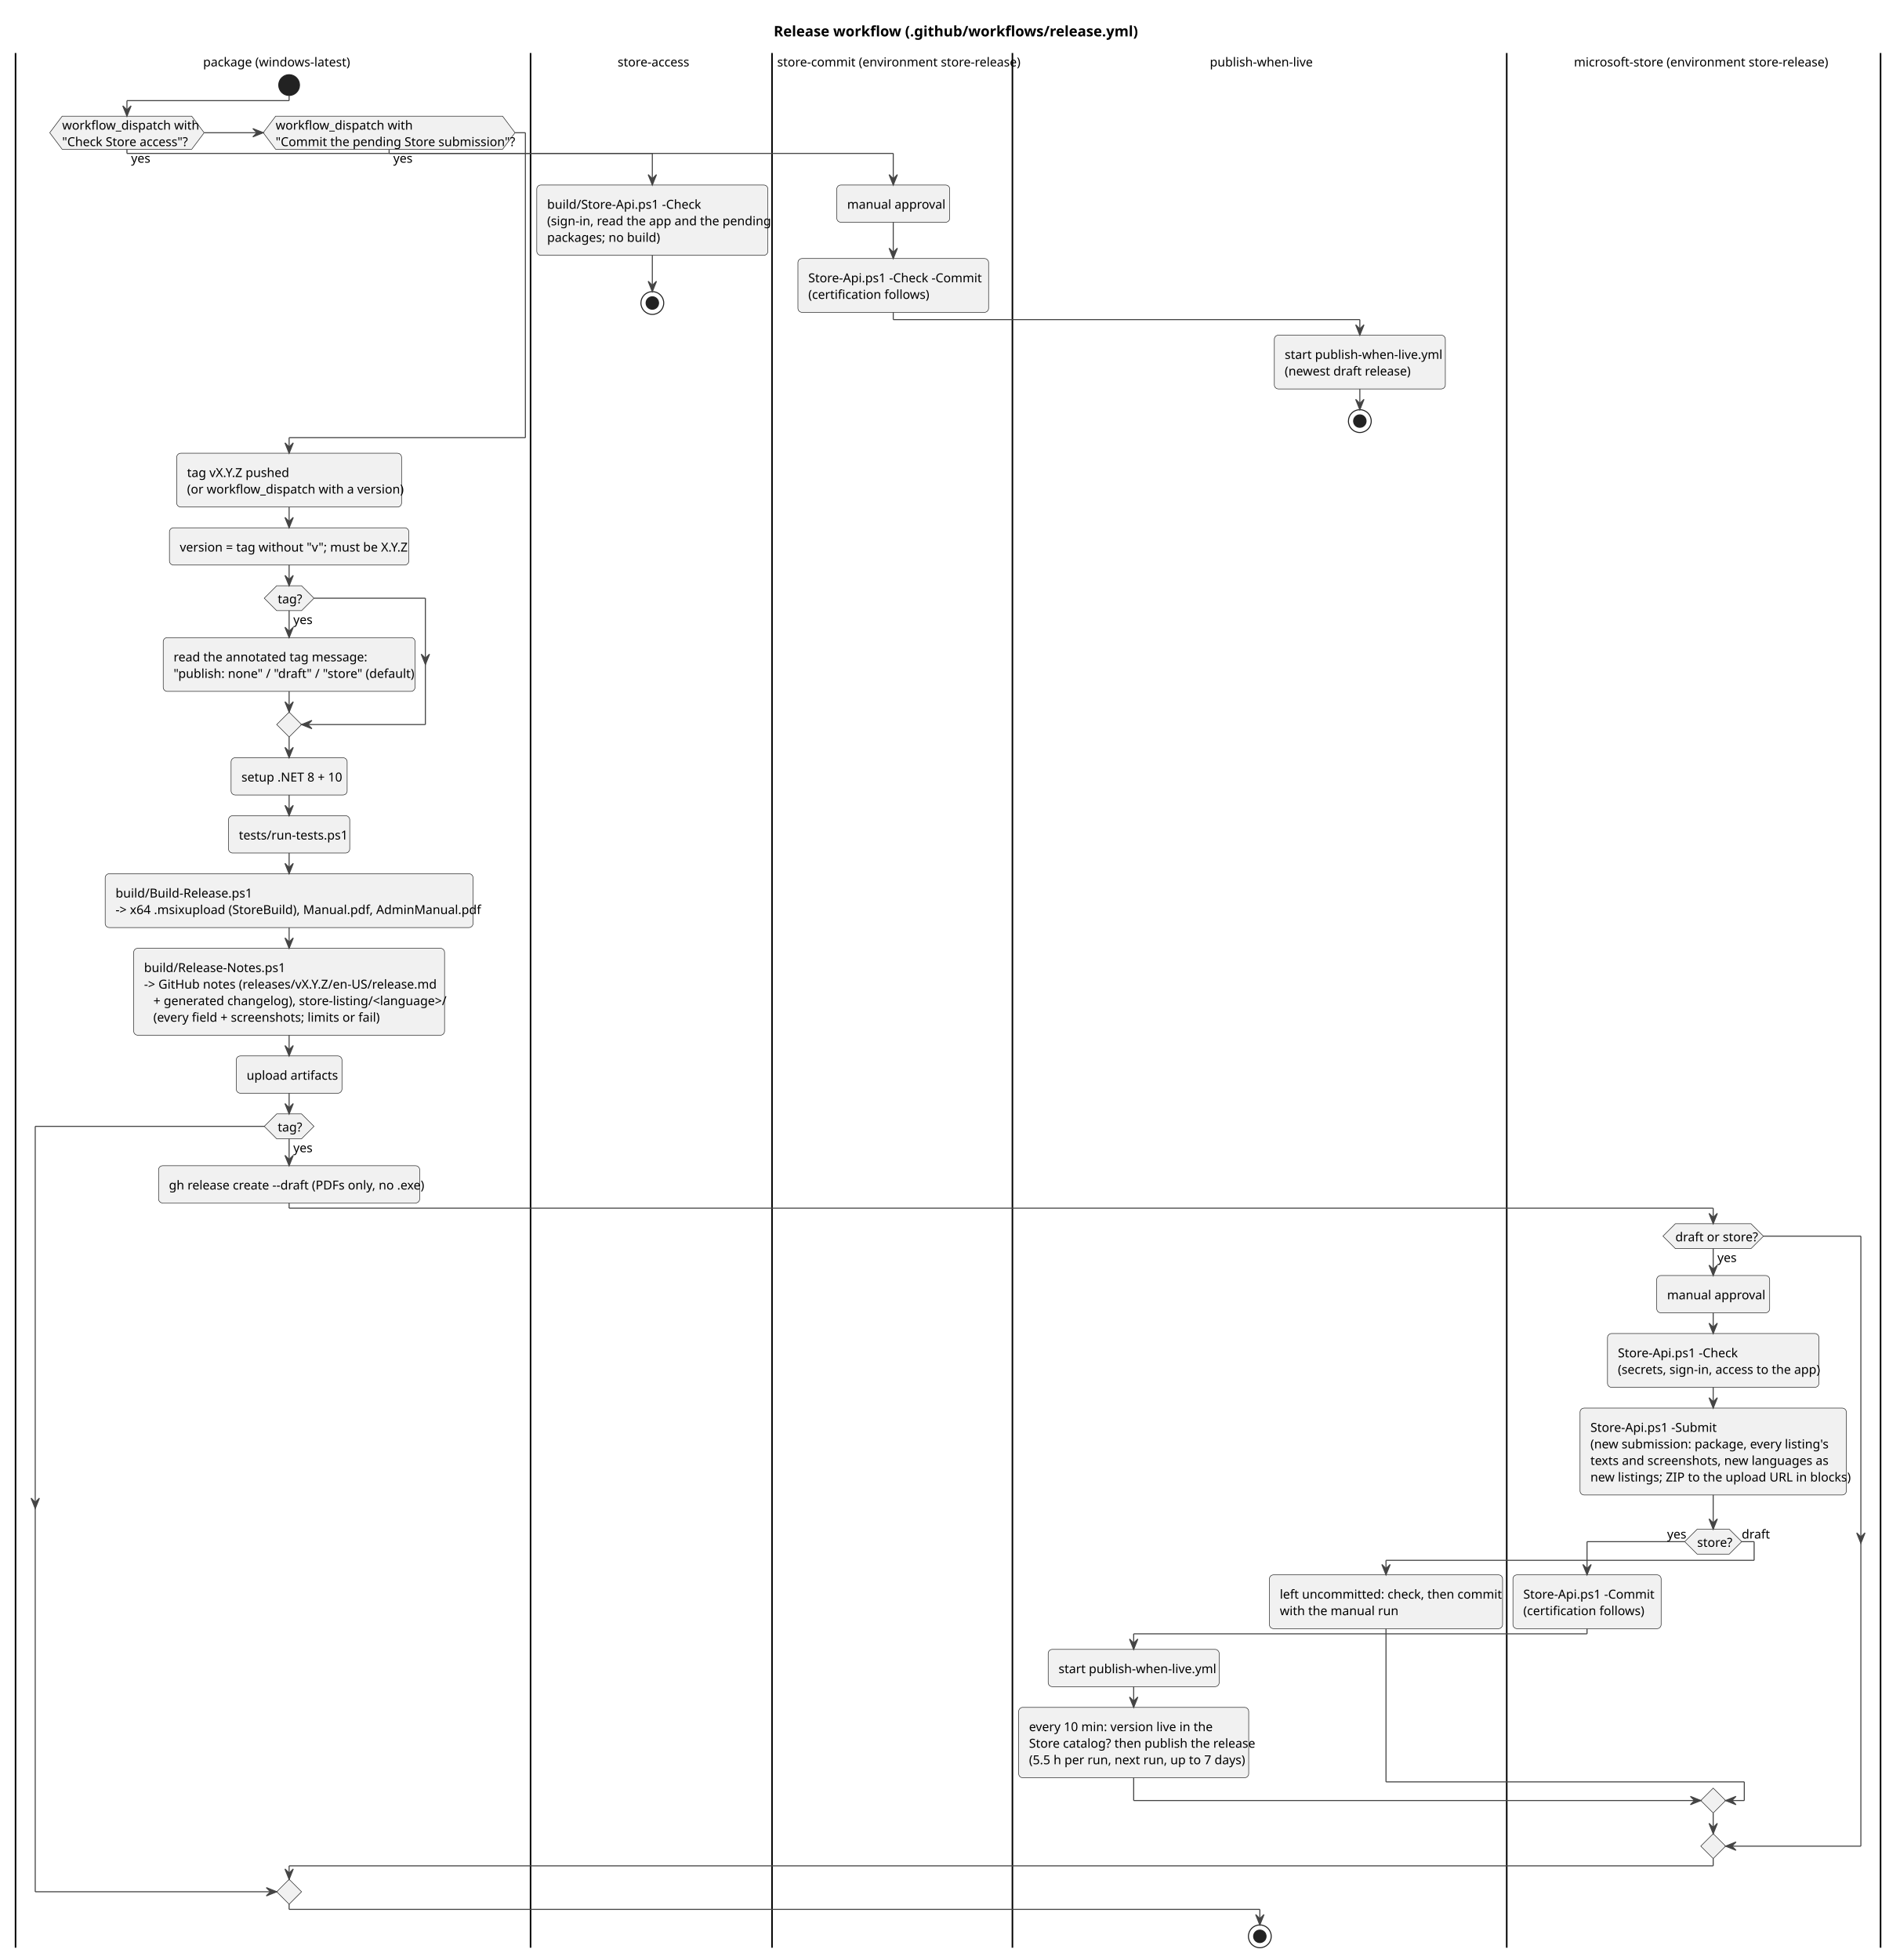
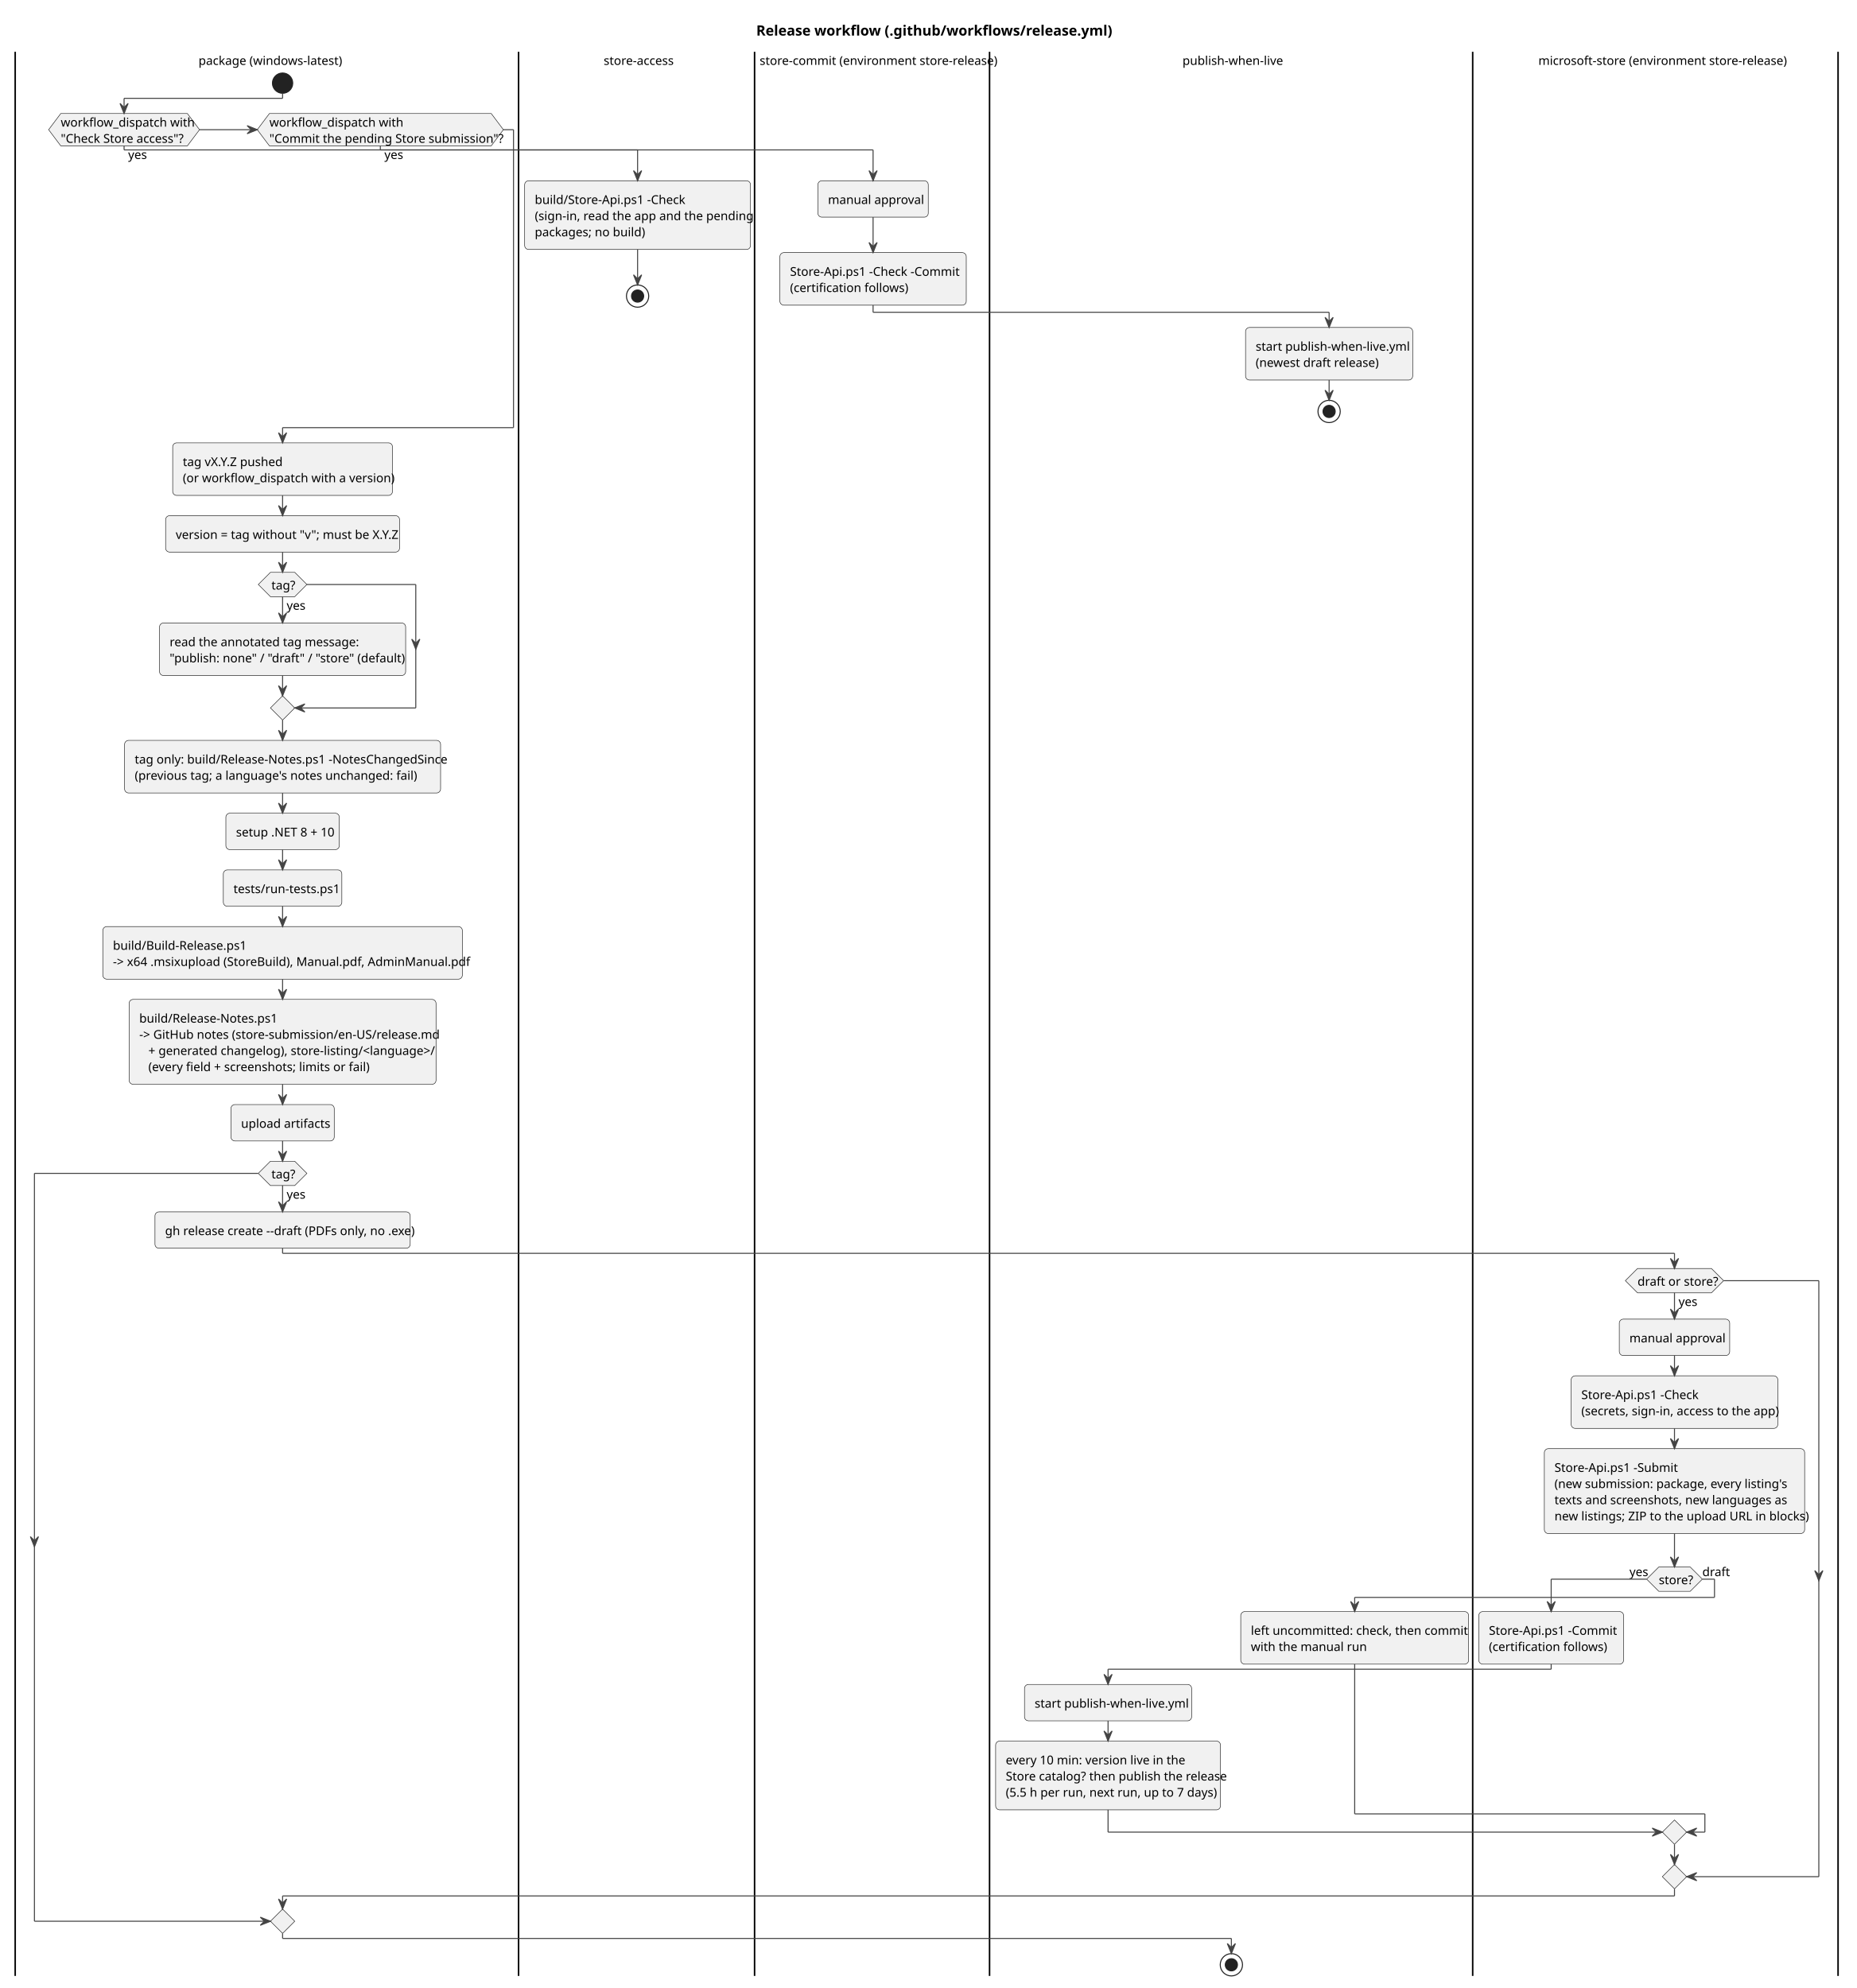
- <svg xmlns="http://www.w3.org/2000/svg" contentStyleType="text/css" height="1891px" preserveAspectRatio="none" style="width:1833px;height:1891px;background:#FFFFFF;" version="1.1" viewBox="0 0 1833 1891" width="1833px" zoomAndPan="magnify">
+ <svg xmlns="http://www.w3.org/2000/svg" contentStyleType="text/css" height="1963px" preserveAspectRatio="none" style="width:1833px;height:1963px;background:#FFFFFF;" version="1.1" viewBox="0 0 1833 1963" width="1833px" zoomAndPan="magnify">
  <defs />
  <g>
    <text fill="#000000" font-family="Segoe UI" font-size="14" font-weight="bold" lengthAdjust="spacing" textLength="337" x="746.625" y="35.107">Release workflow (.github/workflows/release.yml)</text>
    <rect fill="none" height="15.961" style="stroke:none;stroke-width:1.0;" width="1800.25" x="15" y="51.133" />
    <ellipse cx="279" cy="82.094" fill="#222222" rx="10" ry="10" style="stroke:#222222;stroke-width:1.0;" />
    <polygon fill="#F1F1F1" points="60,112.094,185,112.094,197,128.055,185,144.016,60,144.016,48,128.055,60,112.094" style="stroke:#181818;stroke-width:0.5;" />
    <text fill="#000000" font-family="Segoe UI" font-size="12" lengthAdjust="spacing" textLength="17" x="126.5" y="156.965">yes</text>
    <text fill="#000000" font-family="Segoe UI" font-size="12" lengthAdjust="spacing" textLength="125" x="60" y="125.043">workflow_dispatch with</text>
    <text fill="#000000" font-family="Segoe UI" font-size="12" lengthAdjust="spacing" textLength="115" x="60" y="141.004">"Check Store access"?</text>
    <polygon fill="#F1F1F1" points="266,112.094,485,112.094,497,128.055,485,144.016,266,144.016,254,128.055,266,112.094" style="stroke:#181818;stroke-width:0.5;" />
    <text fill="#000000" font-family="Segoe UI" font-size="12" lengthAdjust="spacing" textLength="17" x="379.5" y="156.965">yes</text>
    <text fill="#000000" font-family="Segoe UI" font-size="12" lengthAdjust="spacing" textLength="125" x="266" y="125.043">workflow_dispatch with</text>
    <text fill="#000000" font-family="Segoe UI" font-size="12" lengthAdjust="spacing" textLength="219" x="266" y="141.004">"Commit the pending Store submission"?</text>
    <rect fill="#F1F1F1" height="51.922" rx="4" ry="4" style="stroke:#181818;stroke-width:0.5;" width="217" x="170.5" y="437.269" />
    <text fill="#000000" font-family="Segoe UI" font-size="12" lengthAdjust="spacing" textLength="95" x="180.5" y="460.219">tag vX.Y.Z pushed</text>
    <text fill="#000000" font-family="Segoe UI" font-size="12" lengthAdjust="spacing" textLength="197" x="180.5" y="476.18">(or workflow_dispatch with a version)</text>
    <rect fill="#F1F1F1" height="35.961" rx="4" ry="4" style="stroke:#181818;stroke-width:0.5;" width="231" x="163.5" y="509.191" />
    <text fill="#000000" font-family="Segoe UI" font-size="12" lengthAdjust="spacing" textLength="211" x="173.5" y="532.141">version = tag without "v"; must be X.Y.Z</text>
    <rect fill="#F1F1F1" height="51.922" rx="4" ry="4" style="stroke:#181818;stroke-width:0.5;" width="243" x="157.5" y="615.133" />
    <text fill="#000000" font-family="Segoe UI" font-size="12" lengthAdjust="spacing" textLength="172" x="167.5" y="638.082">read the annotated tag message:</text>
    <text fill="#000000" font-family="Segoe UI" font-size="12" lengthAdjust="spacing" textLength="223" x="167.5" y="654.043">"publish: none" / "draft" / "store" (default)</text>
    <polygon fill="#F1F1F1" points="267,565.152,291,565.152,303,577.152,291,589.152,267,589.152,255,577.152,267,565.152" style="stroke:#181818;stroke-width:0.5;" />
    <text fill="#000000" font-family="Segoe UI" font-size="12" lengthAdjust="spacing" textLength="17" x="283" y="602.102">yes</text>
    <text fill="#000000" font-family="Segoe UI" font-size="12" lengthAdjust="spacing" textLength="22" x="268" y="582.121">tag?</text>
    <polygon fill="#F1F1F1" points="279,687.055,291,699.055,279,711.055,267,699.055,279,687.055" style="stroke:#181818;stroke-width:0.5;" />
-     <rect fill="#F1F1F1" height="35.961" rx="4" ry="4" style="stroke:#181818;stroke-width:0.5;" width="112" x="223" y="731.055" />
-     <text fill="#000000" font-family="Segoe UI" font-size="12" lengthAdjust="spacing" textLength="92" x="233" y="754.004">setup .NET 8 + 10</text>
-     <rect fill="#F1F1F1" height="35.961" rx="4" ry="4" style="stroke:#181818;stroke-width:0.5;" width="117" x="220.5" y="787.016" />
-     <text fill="#000000" font-family="Segoe UI" font-size="12" lengthAdjust="spacing" textLength="97" x="230.5" y="809.965">tests/run-tests.ps1</text>
-     <rect fill="#F1F1F1" height="51.922" rx="4" ry="4" style="stroke:#181818;stroke-width:0.5;" width="355" x="101.5" y="842.977" />
-     <text fill="#000000" font-family="Segoe UI" font-size="12" lengthAdjust="spacing" textLength="124" x="111.5" y="865.926">build/Build-Release.ps1</text>
-     <text fill="#000000" font-family="Segoe UI" font-size="12" lengthAdjust="spacing" textLength="335" x="111.5" y="881.887">-&gt; x64 .msixupload (StoreBuild), Manual.pdf, AdminManual.pdf</text>
-     <rect fill="#F1F1F1" height="83.844" rx="4" ry="4" style="stroke:#181818;stroke-width:0.5;" width="300" x="129" y="914.898" />
-     <text fill="#000000" font-family="Segoe UI" font-size="12" lengthAdjust="spacing" textLength="128" x="139" y="937.848">build/Release-Notes.ps1</text>
-     <text fill="#000000" font-family="Segoe UI" font-size="12" lengthAdjust="spacing" textLength="271" x="139" y="953.809">-&gt; GitHub notes (releases/vX.Y.Z/en-US/release.md</text>
-     <text fill="#000000" font-family="Segoe UI" font-size="12" lengthAdjust="spacing" textLength="271" x="148" y="969.769">+ generated changelog), store-listing/&lt;language&gt;/</text>
-     <text fill="#000000" font-family="Segoe UI" font-size="12" lengthAdjust="spacing" textLength="206" x="148" y="985.731">(every field + screenshots; limits or fail)</text>
-     <rect fill="#F1F1F1" height="35.961" rx="4" ry="4" style="stroke:#181818;stroke-width:0.5;" width="102" x="228" y="1018.742" />
-     <text fill="#000000" font-family="Segoe UI" font-size="12" lengthAdjust="spacing" textLength="82" x="238" y="1041.691">upload artifacts</text>
-     <rect fill="#F1F1F1" height="35.961" rx="4" ry="4" style="stroke:#181818;stroke-width:0.5;" width="252" x="153" y="1124.684" />
-     <text fill="#000000" font-family="Segoe UI" font-size="12" lengthAdjust="spacing" textLength="232" x="163" y="1147.633">gh release create --draft (PDFs only, no .exe)</text>
-     <polygon fill="#F1F1F1" points="267,1074.703,291,1074.703,303,1086.703,291,1098.703,267,1098.703,255,1086.703,267,1074.703" style="stroke:#181818;stroke-width:0.5;" />
-     <text fill="#000000" font-family="Segoe UI" font-size="12" lengthAdjust="spacing" textLength="17" x="283" y="1111.652">yes</text>
-     <text fill="#000000" font-family="Segoe UI" font-size="12" lengthAdjust="spacing" textLength="22" x="268" y="1091.672">tag?</text>
-     <polygon fill="#F1F1F1" points="279,1813.156,291,1825.156,279,1837.156,267,1825.156,279,1813.156" style="stroke:#181818;stroke-width:0.5;" />
-     <line style="stroke:#000000;stroke-width:1.5;" x1="15" x2="15" y1="51.133" y2="1879.156" />
+     <rect fill="#F1F1F1" height="51.922" rx="4" ry="4" style="stroke:#181818;stroke-width:0.5;" width="312" x="123" y="731.055" />
+     <text fill="#000000" font-family="Segoe UI" font-size="12" lengthAdjust="spacing" textLength="292" x="133" y="754.004">tag only: build/Release-Notes.ps1 -NotesChangedSince</text>
+     <text fill="#000000" font-family="Segoe UI" font-size="12" lengthAdjust="spacing" textLength="262" x="133" y="769.965">(previous tag; a language's notes unchanged: fail)</text>
+     <rect fill="#F1F1F1" height="35.961" rx="4" ry="4" style="stroke:#181818;stroke-width:0.5;" width="112" x="223" y="802.977" />
+     <text fill="#000000" font-family="Segoe UI" font-size="12" lengthAdjust="spacing" textLength="92" x="233" y="825.926">setup .NET 8 + 10</text>
+     <rect fill="#F1F1F1" height="35.961" rx="4" ry="4" style="stroke:#181818;stroke-width:0.5;" width="117" x="220.5" y="858.938" />
+     <text fill="#000000" font-family="Segoe UI" font-size="12" lengthAdjust="spacing" textLength="97" x="230.5" y="881.887">tests/run-tests.ps1</text>
+     <rect fill="#F1F1F1" height="51.922" rx="4" ry="4" style="stroke:#181818;stroke-width:0.5;" width="355" x="101.5" y="914.898" />
+     <text fill="#000000" font-family="Segoe UI" font-size="12" lengthAdjust="spacing" textLength="124" x="111.5" y="937.848">build/Build-Release.ps1</text>
+     <text fill="#000000" font-family="Segoe UI" font-size="12" lengthAdjust="spacing" textLength="335" x="111.5" y="953.809">-&gt; x64 .msixupload (StoreBuild), Manual.pdf, AdminManual.pdf</text>
+     <rect fill="#F1F1F1" height="83.844" rx="4" ry="4" style="stroke:#181818;stroke-width:0.5;" width="303" x="127.5" y="986.82" />
+     <text fill="#000000" font-family="Segoe UI" font-size="12" lengthAdjust="spacing" textLength="128" x="137.5" y="1009.769">build/Release-Notes.ps1</text>
+     <text fill="#000000" font-family="Segoe UI" font-size="12" lengthAdjust="spacing" textLength="283" x="137.5" y="1025.73">-&gt; GitHub notes (store-submission/en-US/release.md</text>
+     <text fill="#000000" font-family="Segoe UI" font-size="12" lengthAdjust="spacing" textLength="271" x="146.5" y="1041.691">+ generated changelog), store-listing/&lt;language&gt;/</text>
+     <text fill="#000000" font-family="Segoe UI" font-size="12" lengthAdjust="spacing" textLength="206" x="146.5" y="1057.652">(every field + screenshots; limits or fail)</text>
+     <rect fill="#F1F1F1" height="35.961" rx="4" ry="4" style="stroke:#181818;stroke-width:0.5;" width="102" x="228" y="1090.664" />
+     <text fill="#000000" font-family="Segoe UI" font-size="12" lengthAdjust="spacing" textLength="82" x="238" y="1113.613">upload artifacts</text>
+     <rect fill="#F1F1F1" height="35.961" rx="4" ry="4" style="stroke:#181818;stroke-width:0.5;" width="252" x="153" y="1196.605" />
+     <text fill="#000000" font-family="Segoe UI" font-size="12" lengthAdjust="spacing" textLength="232" x="163" y="1219.555">gh release create --draft (PDFs only, no .exe)</text>
+     <polygon fill="#F1F1F1" points="267,1146.625,291,1146.625,303,1158.625,291,1170.625,267,1170.625,255,1158.625,267,1146.625" style="stroke:#181818;stroke-width:0.5;" />
+     <text fill="#000000" font-family="Segoe UI" font-size="12" lengthAdjust="spacing" textLength="17" x="283" y="1183.574">yes</text>
+     <text fill="#000000" font-family="Segoe UI" font-size="12" lengthAdjust="spacing" textLength="22" x="268" y="1163.594">tag?</text>
+     <polygon fill="#F1F1F1" points="279,1885.078,291,1897.078,279,1909.078,267,1897.078,279,1885.078" style="stroke:#181818;stroke-width:0.5;" />
+     <line style="stroke:#000000;stroke-width:1.5;" x1="15" x2="15" y1="51.133" y2="1951.078" />
    <rect fill="#F1F1F1" height="67.883" rx="4" ry="4" style="stroke:#181818;stroke-width:0.5;" width="223" x="518" y="178.465" />
    <text fill="#000000" font-family="Segoe UI" font-size="12" lengthAdjust="spacing" textLength="144" x="528" y="201.414">build/Store-Api.ps1 -Check</text>
    <text fill="#000000" font-family="Segoe UI" font-size="12" lengthAdjust="spacing" textLength="203" x="528" y="217.375">(sign-in, read the app and the pending</text>
    <text fill="#000000" font-family="Segoe UI" font-size="12" lengthAdjust="spacing" textLength="103" x="528" y="233.336">packages; no build)</text>
    <ellipse cx="629.5" cy="292.348" fill="none" rx="11" ry="11" style="stroke:#222222;stroke-width:1.0;" />
    <ellipse cx="629.5" cy="292.348" fill="#222222" rx="6" ry="6" style="stroke:#222222;stroke-width:1.0;" />
-     <line style="stroke:#000000;stroke-width:1.5;" x1="512" x2="512" y1="51.133" y2="1879.156" />
+     <line style="stroke:#000000;stroke-width:1.5;" x1="512" x2="512" y1="51.133" y2="1951.078" />
    <rect fill="#F1F1F1" height="35.961" rx="4" ry="4" style="stroke:#181818;stroke-width:0.5;" width="109" x="807.5" y="178.465" />
    <text fill="#000000" font-family="Segoe UI" font-size="12" lengthAdjust="spacing" textLength="89" x="817.5" y="201.414">manual approval</text>
    <rect fill="#F1F1F1" height="51.922" rx="4" ry="4" style="stroke:#181818;stroke-width:0.5;" width="184" x="770" y="249.426" />
    <text fill="#000000" font-family="Segoe UI" font-size="12" lengthAdjust="spacing" textLength="164" x="780" y="272.375">Store-Api.ps1 -Check -Commit</text>
    <text fill="#000000" font-family="Segoe UI" font-size="12" lengthAdjust="spacing" textLength="112" x="780" y="288.336">(certification follows)</text>
-     <line style="stroke:#000000;stroke-width:1.5;" x1="745" x2="745" y1="51.133" y2="1879.156" />
+     <line style="stroke:#000000;stroke-width:1.5;" x1="745" x2="745" y1="51.133" y2="1951.078" />
    <rect fill="#F1F1F1" height="51.922" rx="4" ry="4" style="stroke:#181818;stroke-width:0.5;" width="165" x="1229.75" y="323.348" />
    <text fill="#000000" font-family="Segoe UI" font-size="12" lengthAdjust="spacing" textLength="145" x="1239.75" y="346.297">start publish-when-live.yml</text>
    <text fill="#000000" font-family="Segoe UI" font-size="12" lengthAdjust="spacing" textLength="112" x="1239.75" y="362.258">(newest draft release)</text>
    <ellipse cx="1312.25" cy="406.269" fill="none" rx="11" ry="11" style="stroke:#222222;stroke-width:1.0;" />
    <ellipse cx="1312.25" cy="406.269" fill="#222222" rx="6" ry="6" style="stroke:#222222;stroke-width:1.0;" />
-     <rect fill="#F1F1F1" height="35.961" rx="4" ry="4" style="stroke:#181818;stroke-width:0.5;" width="165" x="1011.5" y="1591.312" />
-     <text fill="#000000" font-family="Segoe UI" font-size="12" lengthAdjust="spacing" textLength="145" x="1021.5" y="1614.262">start publish-when-live.yml</text>
-     <rect fill="#F1F1F1" height="67.883" rx="4" ry="4" style="stroke:#181818;stroke-width:0.5;" width="222" x="983" y="1647.273" />
-     <text fill="#000000" font-family="Segoe UI" font-size="12" lengthAdjust="spacing" textLength="165" x="993" y="1670.223">every 10 min: version live in the</text>
-     <text fill="#000000" font-family="Segoe UI" font-size="12" lengthAdjust="spacing" textLength="202" x="993" y="1686.184">Store catalog? then publish the release</text>
-     <text fill="#000000" font-family="Segoe UI" font-size="12" lengthAdjust="spacing" textLength="193" x="993" y="1702.145">(5.5 h per run, next run, up to 7 days)</text>
-     <rect fill="#F1F1F1" height="51.922" rx="4" ry="4" style="stroke:#181818;stroke-width:0.5;" width="225" x="1225" y="1519.391" />
-     <text fill="#000000" font-family="Segoe UI" font-size="12" lengthAdjust="spacing" textLength="205" x="1235" y="1542.34">left uncommitted: check, then commit</text>
-     <text fill="#000000" font-family="Segoe UI" font-size="12" lengthAdjust="spacing" textLength="107" x="1235" y="1558.301">with the manual run</text>
-     <ellipse cx="1215.75" cy="1868.156" fill="none" rx="11" ry="11" style="stroke:#222222;stroke-width:1.0;" />
-     <ellipse cx="1215.75" cy="1868.156" fill="#222222" rx="6" ry="6" style="stroke:#222222;stroke-width:1.0;" />
-     <line style="stroke:#000000;stroke-width:1.5;" x1="977" x2="977" y1="51.133" y2="1879.156" />
-     <rect fill="#F1F1F1" height="35.961" rx="4" ry="4" style="stroke:#181818;stroke-width:0.5;" width="109" x="1598.75" y="1230.625" />
-     <text fill="#000000" font-family="Segoe UI" font-size="12" lengthAdjust="spacing" textLength="89" x="1608.75" y="1253.574">manual approval</text>
-     <rect fill="#F1F1F1" height="51.922" rx="4" ry="4" style="stroke:#181818;stroke-width:0.5;" width="204" x="1551.25" y="1286.586" />
-     <text fill="#000000" font-family="Segoe UI" font-size="12" lengthAdjust="spacing" textLength="112" x="1561.25" y="1309.535">Store-Api.ps1 -Check</text>
-     <text fill="#000000" font-family="Segoe UI" font-size="12" lengthAdjust="spacing" textLength="184" x="1561.25" y="1325.496">(secrets, sign-in, access to the app)</text>
-     <rect fill="#F1F1F1" height="83.844" rx="4" ry="4" style="stroke:#181818;stroke-width:0.5;" width="257" x="1524.75" y="1358.508" />
-     <text fill="#000000" font-family="Segoe UI" font-size="12" lengthAdjust="spacing" textLength="117" x="1534.75" y="1381.457">Store-Api.ps1 -Submit</text>
-     <text fill="#000000" font-family="Segoe UI" font-size="12" lengthAdjust="spacing" textLength="216" x="1534.75" y="1397.418">(new submission: package, every listing's</text>
-     <text fill="#000000" font-family="Segoe UI" font-size="12" lengthAdjust="spacing" textLength="211" x="1534.75" y="1413.379">texts and screenshots, new languages as</text>
-     <text fill="#000000" font-family="Segoe UI" font-size="12" lengthAdjust="spacing" textLength="237" x="1534.75" y="1429.34">new listings; ZIP to the upload URL in blocks)</text>
-     <polygon fill="#F1F1F1" points="1637.75,1475.391,1668.75,1475.391,1680.75,1487.391,1668.75,1499.391,1637.75,1499.391,1625.75,1487.391,1637.75,1475.391" style="stroke:#181818;stroke-width:0.5;" />
-     <text fill="#000000" font-family="Segoe UI" font-size="12" lengthAdjust="spacing" textLength="31" x="1637.75" y="1492.359">store?</text>
-     <text fill="#000000" font-family="Segoe UI" font-size="12" lengthAdjust="spacing" textLength="17" x="1608.75" y="1484.379">yes</text>
-     <text fill="#000000" font-family="Segoe UI" font-size="12" lengthAdjust="spacing" textLength="25" x="1680.75" y="1484.379">draft</text>
-     <rect fill="#F1F1F1" height="51.922" rx="4" ry="4" style="stroke:#181818;stroke-width:0.5;" width="143" x="1460" y="1519.391" />
-     <text fill="#000000" font-family="Segoe UI" font-size="12" lengthAdjust="spacing" textLength="123" x="1470" y="1542.34">Store-Api.ps1 -Commit</text>
-     <text fill="#000000" font-family="Segoe UI" font-size="12" lengthAdjust="spacing" textLength="112" x="1470" y="1558.301">(certification follows)</text>
-     <polygon fill="#F1F1F1" points="1653.25,1725.156,1665.25,1737.156,1653.25,1749.156,1641.25,1737.156,1653.25,1725.156" style="stroke:#181818;stroke-width:0.5;" />
-     <polygon fill="#F1F1F1" points="1616.75,1180.645,1689.75,1180.645,1701.75,1192.645,1689.75,1204.645,1616.75,1204.645,1604.75,1192.645,1616.75,1180.645" style="stroke:#181818;stroke-width:0.5;" />
-     <text fill="#000000" font-family="Segoe UI" font-size="12" lengthAdjust="spacing" textLength="17" x="1657.25" y="1217.594">yes</text>
-     <text fill="#000000" font-family="Segoe UI" font-size="12" lengthAdjust="spacing" textLength="73" x="1616.75" y="1197.613">draft or store?</text>
-     <polygon fill="#F1F1F1" points="1653.25,1769.156,1665.25,1781.156,1653.25,1793.156,1641.25,1781.156,1653.25,1769.156" style="stroke:#181818;stroke-width:0.5;" />
-     <line style="stroke:#000000;stroke-width:1.5;" x1="1454" x2="1454" y1="51.133" y2="1879.156" />
-     <line style="stroke:#000000;stroke-width:1.5;" x1="1814.75" x2="1814.75" y1="51.133" y2="1879.156" />
+     <rect fill="#F1F1F1" height="35.961" rx="4" ry="4" style="stroke:#181818;stroke-width:0.5;" width="165" x="1011.5" y="1663.234" />
+     <text fill="#000000" font-family="Segoe UI" font-size="12" lengthAdjust="spacing" textLength="145" x="1021.5" y="1686.184">start publish-when-live.yml</text>
+     <rect fill="#F1F1F1" height="67.883" rx="4" ry="4" style="stroke:#181818;stroke-width:0.5;" width="222" x="983" y="1719.195" />
+     <text fill="#000000" font-family="Segoe UI" font-size="12" lengthAdjust="spacing" textLength="165" x="993" y="1742.145">every 10 min: version live in the</text>
+     <text fill="#000000" font-family="Segoe UI" font-size="12" lengthAdjust="spacing" textLength="202" x="993" y="1758.105">Store catalog? then publish the release</text>
+     <text fill="#000000" font-family="Segoe UI" font-size="12" lengthAdjust="spacing" textLength="193" x="993" y="1774.066">(5.5 h per run, next run, up to 7 days)</text>
+     <rect fill="#F1F1F1" height="51.922" rx="4" ry="4" style="stroke:#181818;stroke-width:0.5;" width="225" x="1225" y="1591.312" />
+     <text fill="#000000" font-family="Segoe UI" font-size="12" lengthAdjust="spacing" textLength="205" x="1235" y="1614.262">left uncommitted: check, then commit</text>
+     <text fill="#000000" font-family="Segoe UI" font-size="12" lengthAdjust="spacing" textLength="107" x="1235" y="1630.223">with the manual run</text>
+     <ellipse cx="1215.75" cy="1940.078" fill="none" rx="11" ry="11" style="stroke:#222222;stroke-width:1.0;" />
+     <ellipse cx="1215.75" cy="1940.078" fill="#222222" rx="6" ry="6" style="stroke:#222222;stroke-width:1.0;" />
+     <line style="stroke:#000000;stroke-width:1.5;" x1="977" x2="977" y1="51.133" y2="1951.078" />
+     <rect fill="#F1F1F1" height="35.961" rx="4" ry="4" style="stroke:#181818;stroke-width:0.5;" width="109" x="1598.75" y="1302.547" />
+     <text fill="#000000" font-family="Segoe UI" font-size="12" lengthAdjust="spacing" textLength="89" x="1608.75" y="1325.496">manual approval</text>
+     <rect fill="#F1F1F1" height="51.922" rx="4" ry="4" style="stroke:#181818;stroke-width:0.5;" width="204" x="1551.25" y="1358.508" />
+     <text fill="#000000" font-family="Segoe UI" font-size="12" lengthAdjust="spacing" textLength="112" x="1561.25" y="1381.457">Store-Api.ps1 -Check</text>
+     <text fill="#000000" font-family="Segoe UI" font-size="12" lengthAdjust="spacing" textLength="184" x="1561.25" y="1397.418">(secrets, sign-in, access to the app)</text>
+     <rect fill="#F1F1F1" height="83.844" rx="4" ry="4" style="stroke:#181818;stroke-width:0.5;" width="257" x="1524.75" y="1430.43" />
+     <text fill="#000000" font-family="Segoe UI" font-size="12" lengthAdjust="spacing" textLength="117" x="1534.75" y="1453.379">Store-Api.ps1 -Submit</text>
+     <text fill="#000000" font-family="Segoe UI" font-size="12" lengthAdjust="spacing" textLength="216" x="1534.75" y="1469.34">(new submission: package, every listing's</text>
+     <text fill="#000000" font-family="Segoe UI" font-size="12" lengthAdjust="spacing" textLength="211" x="1534.75" y="1485.301">texts and screenshots, new languages as</text>
+     <text fill="#000000" font-family="Segoe UI" font-size="12" lengthAdjust="spacing" textLength="237" x="1534.75" y="1501.262">new listings; ZIP to the upload URL in blocks)</text>
+     <polygon fill="#F1F1F1" points="1637.75,1547.312,1668.75,1547.312,1680.75,1559.312,1668.75,1571.312,1637.75,1571.312,1625.75,1559.312,1637.75,1547.312" style="stroke:#181818;stroke-width:0.5;" />
+     <text fill="#000000" font-family="Segoe UI" font-size="12" lengthAdjust="spacing" textLength="31" x="1637.75" y="1564.281">store?</text>
+     <text fill="#000000" font-family="Segoe UI" font-size="12" lengthAdjust="spacing" textLength="17" x="1608.75" y="1556.301">yes</text>
+     <text fill="#000000" font-family="Segoe UI" font-size="12" lengthAdjust="spacing" textLength="25" x="1680.75" y="1556.301">draft</text>
+     <rect fill="#F1F1F1" height="51.922" rx="4" ry="4" style="stroke:#181818;stroke-width:0.5;" width="143" x="1460" y="1591.312" />
+     <text fill="#000000" font-family="Segoe UI" font-size="12" lengthAdjust="spacing" textLength="123" x="1470" y="1614.262">Store-Api.ps1 -Commit</text>
+     <text fill="#000000" font-family="Segoe UI" font-size="12" lengthAdjust="spacing" textLength="112" x="1470" y="1630.223">(certification follows)</text>
+     <polygon fill="#F1F1F1" points="1653.25,1797.078,1665.25,1809.078,1653.25,1821.078,1641.25,1809.078,1653.25,1797.078" style="stroke:#181818;stroke-width:0.5;" />
+     <polygon fill="#F1F1F1" points="1616.75,1252.566,1689.75,1252.566,1701.75,1264.566,1689.75,1276.566,1616.75,1276.566,1604.75,1264.566,1616.75,1252.566" style="stroke:#181818;stroke-width:0.5;" />
+     <text fill="#000000" font-family="Segoe UI" font-size="12" lengthAdjust="spacing" textLength="17" x="1657.25" y="1289.516">yes</text>
+     <text fill="#000000" font-family="Segoe UI" font-size="12" lengthAdjust="spacing" textLength="73" x="1616.75" y="1269.535">draft or store?</text>
+     <polygon fill="#F1F1F1" points="1653.25,1841.078,1665.25,1853.078,1653.25,1865.078,1641.25,1853.078,1653.25,1841.078" style="stroke:#181818;stroke-width:0.5;" />
+     <line style="stroke:#000000;stroke-width:1.5;" x1="1454" x2="1454" y1="51.133" y2="1951.078" />
+     <line style="stroke:#000000;stroke-width:1.5;" x1="1814.75" x2="1814.75" y1="51.133" y2="1951.078" />
    <line style="stroke:#444444;stroke-width:1.0;" x1="197" x2="254" y1="128.055" y2="128.055" />
    <polygon fill="#444444" points="244,124.055,254,128.055,244,132.055,248,128.055" style="stroke:#444444;stroke-width:1.0;" />
    <line style="stroke:#444444;stroke-width:1.0;" x1="279" x2="279" y1="92.094" y2="97.094" />
    <line style="stroke:#444444;stroke-width:1.0;" x1="279" x2="122.5" y1="97.094" y2="97.094" />
    <line style="stroke:#444444;stroke-width:1.0;" x1="122.5" x2="122.5" y1="97.094" y2="112.094" />
    <polygon fill="#444444" points="118.5,102.094,122.5,112.094,126.5,102.094,122.5,106.094" style="stroke:#444444;stroke-width:1.0;" />
    <line style="stroke:#444444;stroke-width:1.0;" x1="497" x2="507" y1="128.055" y2="128.055" />
    <line style="stroke:#444444;stroke-width:1.0;" x1="507" x2="507" y1="128.055" y2="422.269" />
    <line style="stroke:#444444;stroke-width:1.0;" x1="507" x2="279" y1="422.269" y2="422.269" />
    <line style="stroke:#444444;stroke-width:1.0;" x1="279" x2="279" y1="422.269" y2="437.269" />
    <polygon fill="#444444" points="275,427.269,279,437.269,283,427.269,279,431.269" style="stroke:#444444;stroke-width:1.0;" />
    <line style="stroke:#444444;stroke-width:1.0;" x1="279" x2="279" y1="489.191" y2="509.191" />
    <polygon fill="#444444" points="275,499.191,279,509.191,283,499.191,279,503.191" style="stroke:#444444;stroke-width:1.0;" />
    <line style="stroke:#444444;stroke-width:1.0;" x1="279" x2="279" y1="589.152" y2="615.133" />
    <polygon fill="#444444" points="275,605.133,279,615.133,283,605.133,279,609.133" style="stroke:#444444;stroke-width:1.0;" />
    <line style="stroke:#444444;stroke-width:1.0;" x1="303" x2="410.5" y1="577.152" y2="577.152" />
    <polygon fill="#444444" points="406.5,631.094,410.5,641.094,414.5,631.094,410.5,635.094" style="stroke:#444444;stroke-width:1.0;" />
    <line style="stroke:#444444;stroke-width:1.0;" x1="410.5" x2="410.5" y1="577.152" y2="699.055" />
    <line style="stroke:#444444;stroke-width:1.0;" x1="410.5" x2="291" y1="699.055" y2="699.055" />
    <polygon fill="#444444" points="301,695.055,291,699.055,301,703.055,297,699.055" style="stroke:#444444;stroke-width:1.0;" />
    <line style="stroke:#444444;stroke-width:1.0;" x1="279" x2="279" y1="667.055" y2="687.055" />
    <polygon fill="#444444" points="275,677.055,279,687.055,283,677.055,279,681.055" style="stroke:#444444;stroke-width:1.0;" />
    <line style="stroke:#444444;stroke-width:1.0;" x1="279" x2="279" y1="545.152" y2="565.152" />
    <polygon fill="#444444" points="275,555.152,279,565.152,283,555.152,279,559.152" style="stroke:#444444;stroke-width:1.0;" />
    <line style="stroke:#444444;stroke-width:1.0;" x1="279" x2="279" y1="711.055" y2="731.055" />
    <polygon fill="#444444" points="275,721.055,279,731.055,283,721.055,279,725.055" style="stroke:#444444;stroke-width:1.0;" />
-     <line style="stroke:#444444;stroke-width:1.0;" x1="279" x2="279" y1="767.016" y2="787.016" />
-     <polygon fill="#444444" points="275,777.016,279,787.016,283,777.016,279,781.016" style="stroke:#444444;stroke-width:1.0;" />
-     <line style="stroke:#444444;stroke-width:1.0;" x1="279" x2="279" y1="822.977" y2="842.977" />
-     <polygon fill="#444444" points="275,832.977,279,842.977,283,832.977,279,836.977" style="stroke:#444444;stroke-width:1.0;" />
+     <line style="stroke:#444444;stroke-width:1.0;" x1="279" x2="279" y1="782.977" y2="802.977" />
+     <polygon fill="#444444" points="275,792.977,279,802.977,283,792.977,279,796.977" style="stroke:#444444;stroke-width:1.0;" />
+     <line style="stroke:#444444;stroke-width:1.0;" x1="279" x2="279" y1="838.938" y2="858.938" />
+     <polygon fill="#444444" points="275,848.938,279,858.938,283,848.938,279,852.938" style="stroke:#444444;stroke-width:1.0;" />
    <line style="stroke:#444444;stroke-width:1.0;" x1="279" x2="279" y1="894.898" y2="914.898" />
    <polygon fill="#444444" points="275,904.898,279,914.898,283,904.898,279,908.898" style="stroke:#444444;stroke-width:1.0;" />
-     <line style="stroke:#444444;stroke-width:1.0;" x1="279" x2="279" y1="998.742" y2="1018.742" />
-     <polygon fill="#444444" points="275,1008.742,279,1018.742,283,1008.742,279,1012.742" style="stroke:#444444;stroke-width:1.0;" />
-     <line style="stroke:#444444;stroke-width:1.0;" x1="279" x2="279" y1="1098.703" y2="1124.684" />
-     <polygon fill="#444444" points="275,1114.684,279,1124.684,283,1114.684,279,1118.684" style="stroke:#444444;stroke-width:1.0;" />
-     <line style="stroke:#444444;stroke-width:1.0;" x1="255" x2="34" y1="1086.703" y2="1086.703" />
-     <polygon fill="#444444" points="30,1445.391,34,1455.391,38,1445.391,34,1449.391" style="stroke:#444444;stroke-width:1.0;" />
-     <line style="stroke:#444444;stroke-width:1.0;" x1="34" x2="34" y1="1086.703" y2="1825.156" />
-     <line style="stroke:#444444;stroke-width:1.0;" x1="34" x2="267" y1="1825.156" y2="1825.156" />
-     <polygon fill="#444444" points="257,1821.156,267,1825.156,257,1829.156,261,1825.156" style="stroke:#444444;stroke-width:1.0;" />
-     <line style="stroke:#444444;stroke-width:1.0;" x1="279" x2="279" y1="1054.703" y2="1074.703" />
-     <polygon fill="#444444" points="275,1064.703,279,1074.703,283,1064.703,279,1068.703" style="stroke:#444444;stroke-width:1.0;" />
+     <line style="stroke:#444444;stroke-width:1.0;" x1="279" x2="279" y1="966.82" y2="986.82" />
+     <polygon fill="#444444" points="275,976.82,279,986.82,283,976.82,279,980.82" style="stroke:#444444;stroke-width:1.0;" />
+     <line style="stroke:#444444;stroke-width:1.0;" x1="279" x2="279" y1="1070.664" y2="1090.664" />
+     <polygon fill="#444444" points="275,1080.664,279,1090.664,283,1080.664,279,1084.664" style="stroke:#444444;stroke-width:1.0;" />
+     <line style="stroke:#444444;stroke-width:1.0;" x1="279" x2="279" y1="1170.625" y2="1196.605" />
+     <polygon fill="#444444" points="275,1186.605,279,1196.605,283,1186.605,279,1190.605" style="stroke:#444444;stroke-width:1.0;" />
+     <line style="stroke:#444444;stroke-width:1.0;" x1="255" x2="34" y1="1158.625" y2="1158.625" />
+     <polygon fill="#444444" points="30,1517.312,34,1527.312,38,1517.312,34,1521.312" style="stroke:#444444;stroke-width:1.0;" />
+     <line style="stroke:#444444;stroke-width:1.0;" x1="34" x2="34" y1="1158.625" y2="1897.078" />
+     <line style="stroke:#444444;stroke-width:1.0;" x1="34" x2="267" y1="1897.078" y2="1897.078" />
+     <polygon fill="#444444" points="257,1893.078,267,1897.078,257,1901.078,261,1897.078" style="stroke:#444444;stroke-width:1.0;" />
+     <line style="stroke:#444444;stroke-width:1.0;" x1="279" x2="279" y1="1126.625" y2="1146.625" />
+     <polygon fill="#444444" points="275,1136.625,279,1146.625,283,1136.625,279,1140.625" style="stroke:#444444;stroke-width:1.0;" />
    <line style="stroke:#444444;stroke-width:1.0;" x1="629.5" x2="629.5" y1="246.348" y2="281.348" />
    <polygon fill="#444444" points="625.5,271.348,629.5,281.348,633.5,271.348,629.5,275.348" style="stroke:#444444;stroke-width:1.0;" />
    <line style="stroke:#444444;stroke-width:1.0;" x1="862" x2="862" y1="214.426" y2="249.426" />
    <polygon fill="#444444" points="858,239.426,862,249.426,866,239.426,862,243.426" style="stroke:#444444;stroke-width:1.0;" />
    <line style="stroke:#444444;stroke-width:1.0;" x1="1312.25" x2="1312.25" y1="375.269" y2="395.269" />
    <polygon fill="#444444" points="1308.25,385.269,1312.25,395.269,1316.25,385.269,1312.25,389.269" style="stroke:#444444;stroke-width:1.0;" />
-     <line style="stroke:#444444;stroke-width:1.0;" x1="1094" x2="1094" y1="1627.273" y2="1647.273" />
-     <polygon fill="#444444" points="1090,1637.273,1094,1647.273,1098,1637.273,1094,1641.273" style="stroke:#444444;stroke-width:1.0;" />
-     <line style="stroke:#444444;stroke-width:1.0;" x1="1653.25" x2="1653.25" y1="1266.586" y2="1286.586" />
-     <polygon fill="#444444" points="1649.25,1276.586,1653.25,1286.586,1657.25,1276.586,1653.25,1280.586" style="stroke:#444444;stroke-width:1.0;" />
+     <line style="stroke:#444444;stroke-width:1.0;" x1="1094" x2="1094" y1="1699.195" y2="1719.195" />
+     <polygon fill="#444444" points="1090,1709.195,1094,1719.195,1098,1709.195,1094,1713.195" style="stroke:#444444;stroke-width:1.0;" />
    <line style="stroke:#444444;stroke-width:1.0;" x1="1653.25" x2="1653.25" y1="1338.508" y2="1358.508" />
    <polygon fill="#444444" points="1649.25,1348.508,1653.25,1358.508,1657.25,1348.508,1653.25,1352.508" style="stroke:#444444;stroke-width:1.0;" />
-     <line style="stroke:#444444;stroke-width:1.0;" x1="1625.75" x2="1531.5" y1="1487.391" y2="1487.391" />
-     <line style="stroke:#444444;stroke-width:1.0;" x1="1531.5" x2="1531.5" y1="1487.391" y2="1519.391" />
-     <polygon fill="#444444" points="1527.5,1509.391,1531.5,1519.391,1535.5,1509.391,1531.5,1513.391" style="stroke:#444444;stroke-width:1.0;" />
-     <line style="stroke:#444444;stroke-width:1.0;" x1="1653.25" x2="1653.25" y1="1442.352" y2="1475.391" />
-     <polygon fill="#444444" points="1649.25,1465.391,1653.25,1475.391,1657.25,1465.391,1653.25,1469.391" style="stroke:#444444;stroke-width:1.0;" />
-     <line style="stroke:#444444;stroke-width:1.0;" x1="1653.25" x2="1653.25" y1="1204.645" y2="1230.625" />
-     <polygon fill="#444444" points="1649.25,1220.625,1653.25,1230.625,1657.25,1220.625,1653.25,1224.625" style="stroke:#444444;stroke-width:1.0;" />
-     <line style="stroke:#444444;stroke-width:1.0;" x1="1701.75" x2="1795.75" y1="1192.645" y2="1192.645" />
-     <polygon fill="#444444" points="1791.75,1478.91,1795.75,1488.91,1799.75,1478.91,1795.75,1482.91" style="stroke:#444444;stroke-width:1.0;" />
-     <line style="stroke:#444444;stroke-width:1.0;" x1="1795.75" x2="1795.75" y1="1192.645" y2="1781.156" />
-     <line style="stroke:#444444;stroke-width:1.0;" x1="1795.75" x2="1665.25" y1="1781.156" y2="1781.156" />
-     <polygon fill="#444444" points="1675.25,1777.156,1665.25,1781.156,1675.25,1785.156,1671.25,1781.156" style="stroke:#444444;stroke-width:1.0;" />
-     <line style="stroke:#444444;stroke-width:1.0;" x1="1653.25" x2="1653.25" y1="1749.156" y2="1769.156" />
-     <polygon fill="#444444" points="1649.25,1759.156,1653.25,1769.156,1657.25,1759.156,1653.25,1763.156" style="stroke:#444444;stroke-width:1.0;" />
+     <line style="stroke:#444444;stroke-width:1.0;" x1="1653.25" x2="1653.25" y1="1410.43" y2="1430.43" />
+     <polygon fill="#444444" points="1649.25,1420.43,1653.25,1430.43,1657.25,1420.43,1653.25,1424.43" style="stroke:#444444;stroke-width:1.0;" />
+     <line style="stroke:#444444;stroke-width:1.0;" x1="1625.75" x2="1531.5" y1="1559.312" y2="1559.312" />
+     <line style="stroke:#444444;stroke-width:1.0;" x1="1531.5" x2="1531.5" y1="1559.312" y2="1591.312" />
+     <polygon fill="#444444" points="1527.5,1581.312,1531.5,1591.312,1535.5,1581.312,1531.5,1585.312" style="stroke:#444444;stroke-width:1.0;" />
+     <line style="stroke:#444444;stroke-width:1.0;" x1="1653.25" x2="1653.25" y1="1514.273" y2="1547.312" />
+     <polygon fill="#444444" points="1649.25,1537.312,1653.25,1547.312,1657.25,1537.312,1653.25,1541.312" style="stroke:#444444;stroke-width:1.0;" />
+     <line style="stroke:#444444;stroke-width:1.0;" x1="1653.25" x2="1653.25" y1="1276.566" y2="1302.547" />
+     <polygon fill="#444444" points="1649.25,1292.547,1653.25,1302.547,1657.25,1292.547,1653.25,1296.547" style="stroke:#444444;stroke-width:1.0;" />
+     <line style="stroke:#444444;stroke-width:1.0;" x1="1701.75" x2="1795.75" y1="1264.566" y2="1264.566" />
+     <polygon fill="#444444" points="1791.75,1550.832,1795.75,1560.832,1799.75,1550.832,1795.75,1554.832" style="stroke:#444444;stroke-width:1.0;" />
+     <line style="stroke:#444444;stroke-width:1.0;" x1="1795.75" x2="1795.75" y1="1264.566" y2="1853.078" />
+     <line style="stroke:#444444;stroke-width:1.0;" x1="1795.75" x2="1665.25" y1="1853.078" y2="1853.078" />
+     <polygon fill="#444444" points="1675.25,1849.078,1665.25,1853.078,1675.25,1857.078,1671.25,1853.078" style="stroke:#444444;stroke-width:1.0;" />
+     <line style="stroke:#444444;stroke-width:1.0;" x1="1653.25" x2="1653.25" y1="1821.078" y2="1841.078" />
+     <polygon fill="#444444" points="1649.25,1831.078,1653.25,1841.078,1657.25,1831.078,1653.25,1835.078" style="stroke:#444444;stroke-width:1.0;" />
    <line style="stroke:#444444;stroke-width:1.0;" x1="862" x2="862" y1="301.348" y2="308.348" />
    <line style="stroke:#444444;stroke-width:1.0;" x1="862" x2="1312.25" y1="308.348" y2="308.348" />
    <line style="stroke:#444444;stroke-width:1.0;" x1="1312.25" x2="1312.25" y1="308.348" y2="323.348" />
    <polygon fill="#444444" points="1308.25,313.348,1312.25,323.348,1316.25,313.348,1312.25,317.348" style="stroke:#444444;stroke-width:1.0;" />
    <line style="stroke:#444444;stroke-width:1.0;" x1="122.5" x2="122.5" y1="144.016" y2="148.016" />
    <line style="stroke:#444444;stroke-width:1.0;" x1="122.5" x2="629.5" y1="148.016" y2="148.016" />
    <line style="stroke:#444444;stroke-width:1.0;" x1="629.5" x2="629.5" y1="148.016" y2="178.465" />
    <polygon fill="#444444" points="625.5,168.465,629.5,178.465,633.5,168.465,629.5,172.465" style="stroke:#444444;stroke-width:1.0;" />
    <line style="stroke:#444444;stroke-width:1.0;" x1="375.5" x2="375.5" y1="144.016" y2="148.016" />
    <line style="stroke:#444444;stroke-width:1.0;" x1="375.5" x2="862" y1="148.016" y2="148.016" />
    <line style="stroke:#444444;stroke-width:1.0;" x1="862" x2="862" y1="148.016" y2="178.465" />
    <polygon fill="#444444" points="858,168.465,862,178.465,866,168.465,862,172.465" style="stroke:#444444;stroke-width:1.0;" />
-     <line style="stroke:#444444;stroke-width:1.0;" x1="1531.5" x2="1531.5" y1="1571.312" y2="1576.312" />
-     <line style="stroke:#444444;stroke-width:1.0;" x1="1531.5" x2="1094" y1="1576.312" y2="1576.312" />
-     <line style="stroke:#444444;stroke-width:1.0;" x1="1094" x2="1094" y1="1576.312" y2="1591.312" />
-     <polygon fill="#444444" points="1090,1581.312,1094,1591.312,1098,1581.312,1094,1585.312" style="stroke:#444444;stroke-width:1.0;" />
-     <line style="stroke:#444444;stroke-width:1.0;" x1="1680.75" x2="1692.75" y1="1487.391" y2="1487.391" />
-     <line style="stroke:#444444;stroke-width:1.0;" x1="1692.75" x2="1692.75" y1="1487.391" y2="1505.391" />
-     <line style="stroke:#444444;stroke-width:1.0;" x1="1692.75" x2="1337.5" y1="1505.391" y2="1505.391" />
-     <line style="stroke:#444444;stroke-width:1.0;" x1="1337.5" x2="1337.5" y1="1505.391" y2="1519.391" />
-     <polygon fill="#444444" points="1333.5,1509.391,1337.5,1519.391,1341.5,1509.391,1337.5,1513.391" style="stroke:#444444;stroke-width:1.0;" />
-     <line style="stroke:#444444;stroke-width:1.0;" x1="1094" x2="1094" y1="1715.156" y2="1737.156" />
-     <line style="stroke:#444444;stroke-width:1.0;" x1="1094" x2="1641.25" y1="1737.156" y2="1737.156" />
-     <polygon fill="#444444" points="1631.25,1733.156,1641.25,1737.156,1631.25,1741.156,1635.25,1737.156" style="stroke:#444444;stroke-width:1.0;" />
-     <line style="stroke:#444444;stroke-width:1.0;" x1="1337.5" x2="1337.5" y1="1571.312" y2="1719.156" />
-     <line style="stroke:#444444;stroke-width:1.0;" x1="1337.5" x2="1683.25" y1="1719.156" y2="1719.156" />
-     <line style="stroke:#444444;stroke-width:1.0;" x1="1683.25" x2="1683.25" y1="1719.156" y2="1737.156" />
-     <line style="stroke:#444444;stroke-width:1.0;" x1="1683.25" x2="1665.25" y1="1737.156" y2="1737.156" />
-     <polygon fill="#444444" points="1675.25,1733.156,1665.25,1737.156,1675.25,1741.156,1671.25,1737.156" style="stroke:#444444;stroke-width:1.0;" />
-     <line style="stroke:#444444;stroke-width:1.0;" x1="279" x2="279" y1="1160.645" y2="1165.645" />
-     <line style="stroke:#444444;stroke-width:1.0;" x1="279" x2="1653.25" y1="1165.645" y2="1165.645" />
-     <line style="stroke:#444444;stroke-width:1.0;" x1="1653.25" x2="1653.25" y1="1165.645" y2="1180.645" />
-     <polygon fill="#444444" points="1649.25,1170.645,1653.25,1180.645,1657.25,1170.645,1653.25,1174.645" style="stroke:#444444;stroke-width:1.0;" />
-     <line style="stroke:#444444;stroke-width:1.0;" x1="1653.25" x2="1653.25" y1="1793.156" y2="1800.166" />
-     <line style="stroke:#444444;stroke-width:1.0;" x1="1653.25" x2="279" y1="1800.166" y2="1800.166" />
-     <line style="stroke:#444444;stroke-width:1.0;" x1="279" x2="279" y1="1800.166" y2="1813.156" />
-     <polygon fill="#444444" points="275,1803.156,279,1813.156,283,1803.156,279,1807.156" style="stroke:#444444;stroke-width:1.0;" />
-     <line style="stroke:#444444;stroke-width:1.0;" x1="279" x2="279" y1="1837.156" y2="1842.156" />
-     <line style="stroke:#444444;stroke-width:1.0;" x1="279" x2="1215.75" y1="1842.156" y2="1842.156" />
-     <line style="stroke:#444444;stroke-width:1.0;" x1="1215.75" x2="1215.75" y1="1842.156" y2="1857.156" />
-     <polygon fill="#444444" points="1211.75,1847.156,1215.75,1857.156,1219.75,1847.156,1215.75,1851.156" style="stroke:#444444;stroke-width:1.0;" />
+     <line style="stroke:#444444;stroke-width:1.0;" x1="1531.5" x2="1531.5" y1="1643.234" y2="1648.234" />
+     <line style="stroke:#444444;stroke-width:1.0;" x1="1531.5" x2="1094" y1="1648.234" y2="1648.234" />
+     <line style="stroke:#444444;stroke-width:1.0;" x1="1094" x2="1094" y1="1648.234" y2="1663.234" />
+     <polygon fill="#444444" points="1090,1653.234,1094,1663.234,1098,1653.234,1094,1657.234" style="stroke:#444444;stroke-width:1.0;" />
+     <line style="stroke:#444444;stroke-width:1.0;" x1="1680.75" x2="1692.75" y1="1559.312" y2="1559.312" />
+     <line style="stroke:#444444;stroke-width:1.0;" x1="1692.75" x2="1692.75" y1="1559.312" y2="1577.312" />
+     <line style="stroke:#444444;stroke-width:1.0;" x1="1692.75" x2="1337.5" y1="1577.312" y2="1577.312" />
+     <line style="stroke:#444444;stroke-width:1.0;" x1="1337.5" x2="1337.5" y1="1577.312" y2="1591.312" />
+     <polygon fill="#444444" points="1333.5,1581.312,1337.5,1591.312,1341.5,1581.312,1337.5,1585.312" style="stroke:#444444;stroke-width:1.0;" />
+     <line style="stroke:#444444;stroke-width:1.0;" x1="1094" x2="1094" y1="1787.078" y2="1809.078" />
+     <line style="stroke:#444444;stroke-width:1.0;" x1="1094" x2="1641.25" y1="1809.078" y2="1809.078" />
+     <polygon fill="#444444" points="1631.25,1805.078,1641.25,1809.078,1631.25,1813.078,1635.25,1809.078" style="stroke:#444444;stroke-width:1.0;" />
+     <line style="stroke:#444444;stroke-width:1.0;" x1="1337.5" x2="1337.5" y1="1643.234" y2="1791.078" />
+     <line style="stroke:#444444;stroke-width:1.0;" x1="1337.5" x2="1683.25" y1="1791.078" y2="1791.078" />
+     <line style="stroke:#444444;stroke-width:1.0;" x1="1683.25" x2="1683.25" y1="1791.078" y2="1809.078" />
+     <line style="stroke:#444444;stroke-width:1.0;" x1="1683.25" x2="1665.25" y1="1809.078" y2="1809.078" />
+     <polygon fill="#444444" points="1675.25,1805.078,1665.25,1809.078,1675.25,1813.078,1671.25,1809.078" style="stroke:#444444;stroke-width:1.0;" />
+     <line style="stroke:#444444;stroke-width:1.0;" x1="279" x2="279" y1="1232.566" y2="1237.566" />
+     <line style="stroke:#444444;stroke-width:1.0;" x1="279" x2="1653.25" y1="1237.566" y2="1237.566" />
+     <line style="stroke:#444444;stroke-width:1.0;" x1="1653.25" x2="1653.25" y1="1237.566" y2="1252.566" />
+     <polygon fill="#444444" points="1649.25,1242.566,1653.25,1252.566,1657.25,1242.566,1653.25,1246.566" style="stroke:#444444;stroke-width:1.0;" />
+     <line style="stroke:#444444;stroke-width:1.0;" x1="1653.25" x2="1653.25" y1="1865.078" y2="1872.088" />
+     <line style="stroke:#444444;stroke-width:1.0;" x1="1653.25" x2="279" y1="1872.088" y2="1872.088" />
+     <line style="stroke:#444444;stroke-width:1.0;" x1="279" x2="279" y1="1872.088" y2="1885.078" />
+     <polygon fill="#444444" points="275,1875.078,279,1885.078,283,1875.078,279,1879.078" style="stroke:#444444;stroke-width:1.0;" />
+     <line style="stroke:#444444;stroke-width:1.0;" x1="279" x2="279" y1="1909.078" y2="1914.078" />
+     <line style="stroke:#444444;stroke-width:1.0;" x1="279" x2="1215.75" y1="1914.078" y2="1914.078" />
+     <line style="stroke:#444444;stroke-width:1.0;" x1="1215.75" x2="1215.75" y1="1914.078" y2="1929.078" />
+     <polygon fill="#444444" points="1211.75,1919.078,1215.75,1929.078,1219.75,1919.078,1215.75,1923.078" style="stroke:#444444;stroke-width:1.0;" />
    <text fill="#000000" font-family="Segoe UI" font-size="12" lengthAdjust="spacing" textLength="135" x="196" y="64.082">package (windows-latest)</text>
    <text fill="#000000" font-family="Segoe UI" font-size="12" lengthAdjust="spacing" textLength="65" x="596" y="64.082">store-access</text>
    <text fill="#000000" font-family="Segoe UI" font-size="12" lengthAdjust="spacing" textLength="222" x="750" y="64.082">store-commit (environment store-release)</text>
    <text fill="#000000" font-family="Segoe UI" font-size="12" lengthAdjust="spacing" textLength="96" x="1167.5" y="64.082">publish-when-live</text>
    <text fill="#000000" font-family="Segoe UI" font-size="12" lengthAdjust="spacing" textLength="231" x="1518.875" y="64.082">microsoft-store (environment store-release)</text>
  </g>
</svg>
